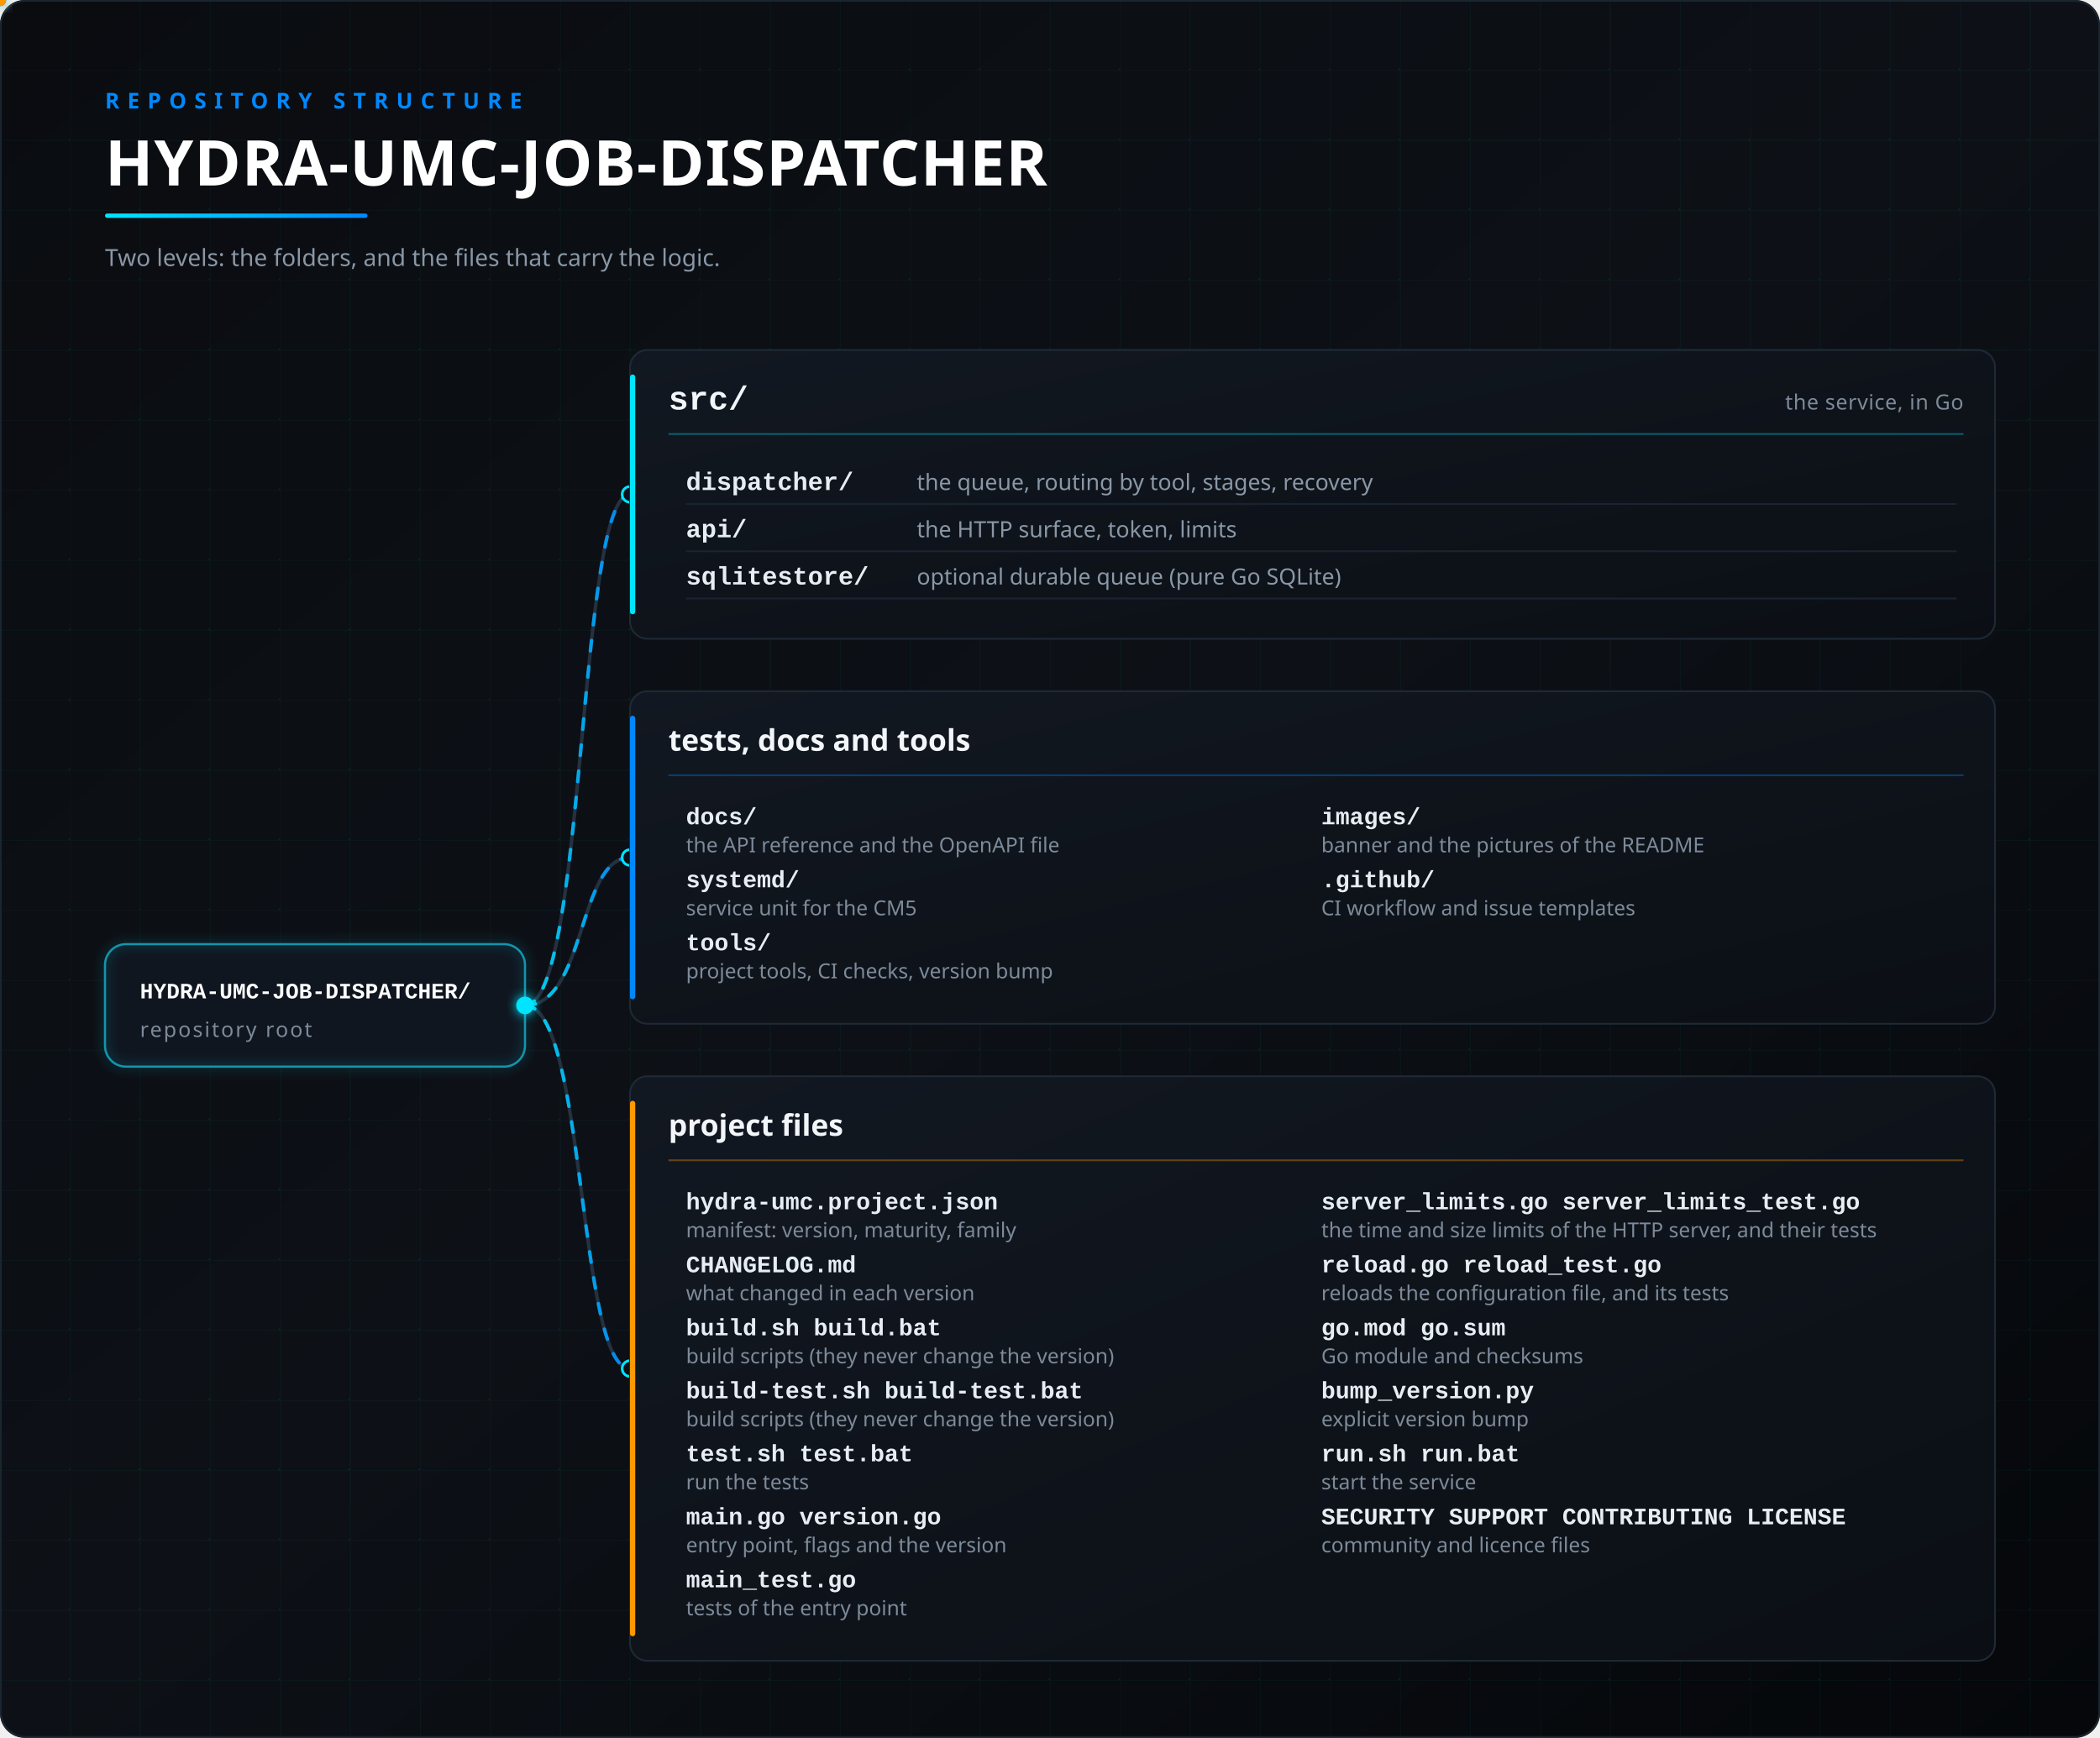
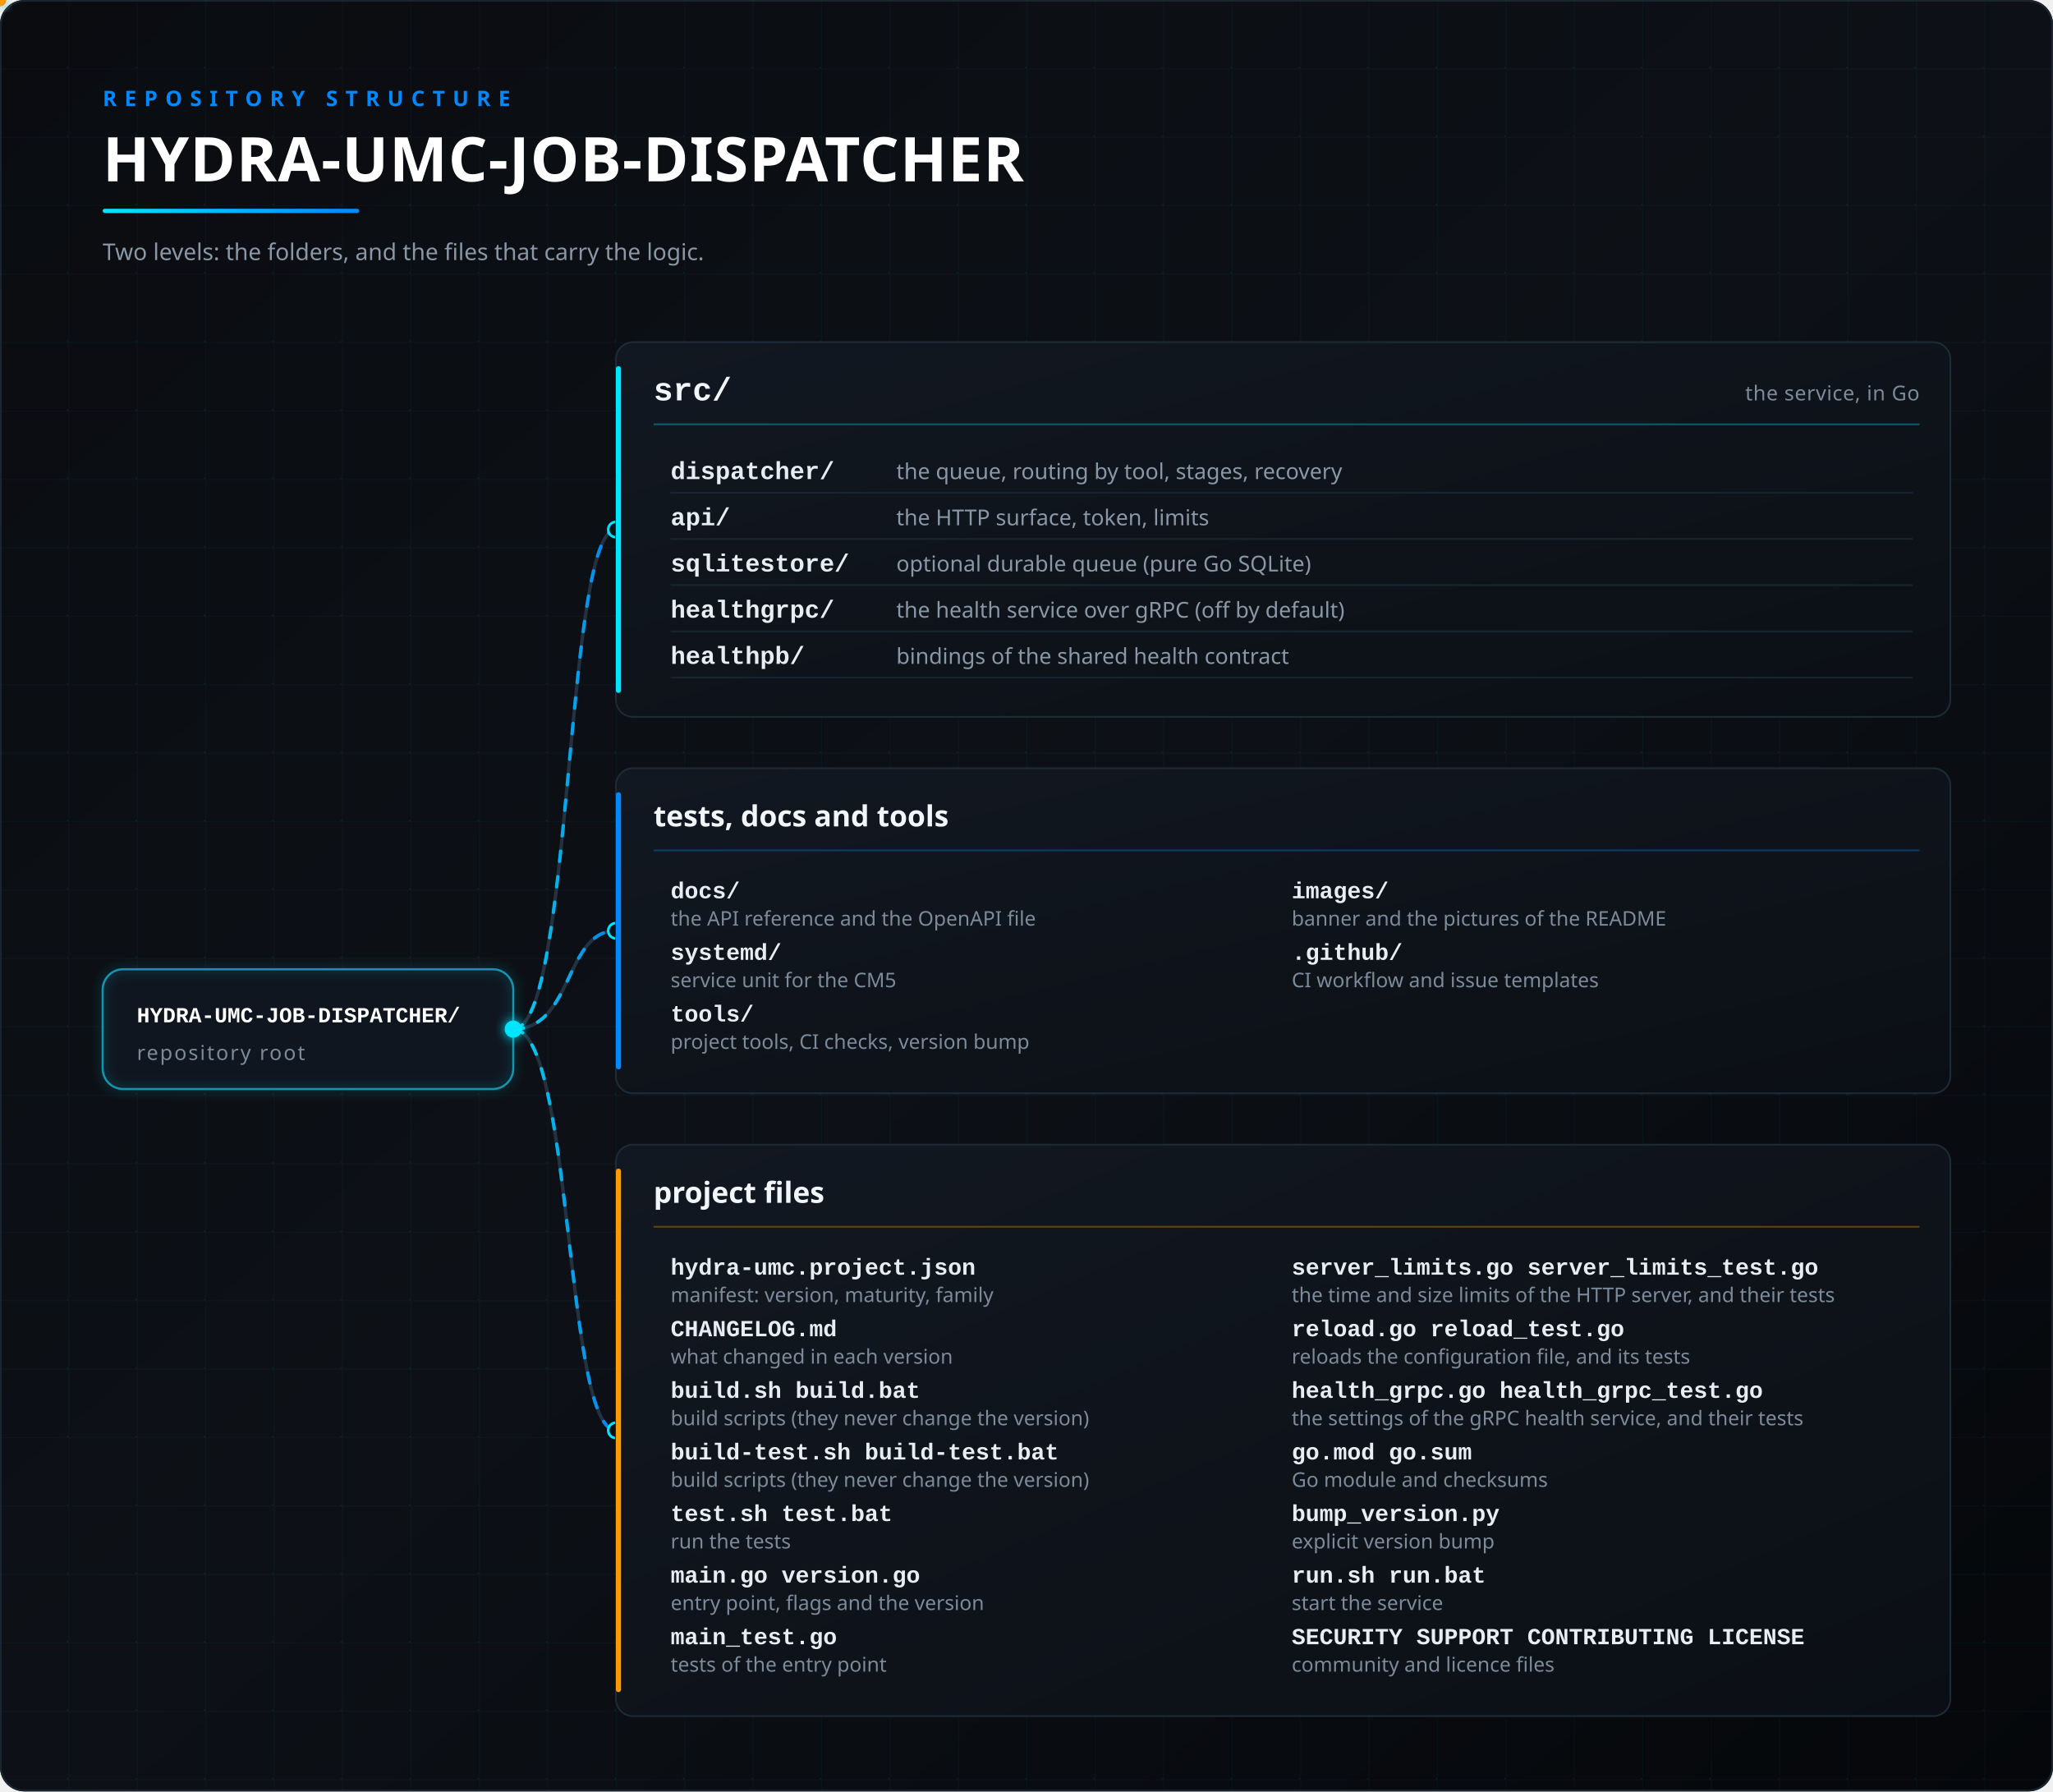
- <svg xmlns="http://www.w3.org/2000/svg" viewBox="0 0 1200 993" width="100%" role="img" aria-labelledby="t d">
+ <svg xmlns="http://www.w3.org/2000/svg" viewBox="0 0 1200 1047" width="100%" role="img" aria-labelledby="t d">
  <defs>
    <linearGradient id="bg" x1="0" y1="0" x2="1" y2="1">
      <stop offset="0" stop-color="#0A0C10" />
      <stop offset="0.5" stop-color="#0D1117" />
      <stop offset="1" stop-color="#05070A" />
    </linearGradient>
    <linearGradient id="card" x1="0" y1="0" x2="1" y2="1">
      <stop offset="0" stop-color="#121821" />
      <stop offset="1" stop-color="#0B0F15" />
    </linearGradient>
    <linearGradient id="line" x1="0" y1="0" x2="1" y2="0">
      <stop offset="0" stop-color="#00E5FF" />
      <stop offset="1" stop-color="#0088FF" />
    </linearGradient>
    <filter id="glow" x="-50%" y="-50%" width="200%" height="200%">
      <feGaussianBlur stdDeviation="3" result="b" />
      <feMerge>
        <feMergeNode in="b" />
        <feMergeNode in="SourceGraphic" />
      </feMerge>
    </filter>
    <pattern id="grid" width="40" height="40" patternUnits="userSpaceOnUse">
      <path d="M40 0H0V40" fill="none" stroke="#00E5FF" stroke-opacity="0.035" />
      <circle cx="40" cy="40" r="1" fill="#00E5FF" fill-opacity="0.09" />
    </pattern>
  </defs>
-   <rect width="1200" height="993" rx="14" fill="url(#bg)" />
-   <rect width="1200" height="993" rx="14" fill="url(#grid)" />
-   <rect x="0.5" y="0.5" width="1199" height="992" rx="14" fill="none" stroke="#1B2530" />
+   <rect width="1200" height="1047" rx="14" fill="url(#bg)" />
+   <rect width="1200" height="1047" rx="14" fill="url(#grid)" />
+   <rect x="0.5" y="0.5" width="1199" height="1046" rx="14" fill="none" stroke="#1B2530" />
  <text x="60" y="62" font-family="'Segoe UI','Noto Sans','Noto Sans CJK SC','Microsoft YaHei','Yu Gothic','Helvetica Neue',Helvetica,Arial,sans-serif" font-size="12.5" font-weight="600" fill="#0088FF" text-anchor="start" letter-spacing="4.5">REPOSITORY STRUCTURE</text>
  <text x="60" y="106" font-family="'Segoe UI','Noto Sans','Noto Sans CJK SC','Microsoft YaHei','Yu Gothic','Helvetica Neue',Helvetica,Arial,sans-serif" font-size="36" font-weight="700" fill="#FFFFFF" text-anchor="start" letter-spacing="0.5">HYDRA-UMC-JOB-DISPATCHER</text>
  <rect x="60" y="122" width="150" height="2.5" rx="1.25" fill="url(#line)">
    <animate attributeName="width" values="40;150;150" keyTimes="0;0.4;1" dur="3s" repeatCount="indefinite" />
  </rect>
  <text x="60" y="152" font-family="'Segoe UI','Noto Sans','Noto Sans CJK SC','Microsoft YaHei','Yu Gothic','Helvetica Neue',Helvetica,Arial,sans-serif" font-size="13.5" font-weight="400" fill="#8A97A6" text-anchor="start">Two levels: the folders, and the files that carry the logic.</text>
-   <path id="c0" d="M300,574.5 C335,574.5 330,282.5 360,282.5" fill="none" stroke="#243140" stroke-width="2" />
-   <path d="M300,574.5 C335,574.5 330,282.5 360,282.5" fill="none" stroke="url(#line)" stroke-width="2" stroke-linecap="round" stroke-dasharray="6 9" opacity="0.9">
+   <path id="c0" d="M300,601.5 C335,601.5 330,309.5 360,309.5" fill="none" stroke="#243140" stroke-width="2" />
+   <path d="M300,601.5 C335,601.5 330,309.5 360,309.5" fill="none" stroke="url(#line)" stroke-width="2" stroke-linecap="round" stroke-dasharray="6 9" opacity="0.9">
    <animate attributeName="stroke-dashoffset" from="0" to="-30" dur="1.6s" repeatCount="indefinite" />
  </path>
-   <circle cx="360" cy="282.5" r="4.5" fill="#0D1117" stroke="#00E5FF" stroke-width="1.5" />
-   <path id="c1" d="M300,574.5 C335,574.5 330,490 360,490" fill="none" stroke="#243140" stroke-width="2" />
-   <path d="M300,574.5 C335,574.5 330,490 360,490" fill="none" stroke="url(#line)" stroke-width="2" stroke-linecap="round" stroke-dasharray="6 9" opacity="0.9">
+   <circle cx="360" cy="309.5" r="4.5" fill="#0D1117" stroke="#00E5FF" stroke-width="1.5" />
+   <path id="c1" d="M300,601.5 C335,601.5 330,544 360,544" fill="none" stroke="#243140" stroke-width="2" />
+   <path d="M300,601.5 C335,601.5 330,544 360,544" fill="none" stroke="url(#line)" stroke-width="2" stroke-linecap="round" stroke-dasharray="6 9" opacity="0.9">
    <animate attributeName="stroke-dashoffset" from="0" to="-30" dur="1.6s" repeatCount="indefinite" />
  </path>
-   <circle cx="360" cy="490" r="4.5" fill="#0D1117" stroke="#00E5FF" stroke-width="1.5" />
-   <path id="c2" d="M300,574.5 C335,574.5 330,782 360,782" fill="none" stroke="#243140" stroke-width="2" />
-   <path d="M300,574.5 C335,574.5 330,782 360,782" fill="none" stroke="url(#line)" stroke-width="2" stroke-linecap="round" stroke-dasharray="6 9" opacity="0.9">
+   <circle cx="360" cy="544" r="4.5" fill="#0D1117" stroke="#00E5FF" stroke-width="1.5" />
+   <path id="c2" d="M300,601.5 C335,601.5 330,836 360,836" fill="none" stroke="#243140" stroke-width="2" />
+   <path d="M300,601.5 C335,601.5 330,836 360,836" fill="none" stroke="url(#line)" stroke-width="2" stroke-linecap="round" stroke-dasharray="6 9" opacity="0.9">
    <animate attributeName="stroke-dashoffset" from="0" to="-30" dur="1.6s" repeatCount="indefinite" />
  </path>
-   <circle cx="360" cy="782" r="4.5" fill="#0D1117" stroke="#00E5FF" stroke-width="1.5" />
+   <circle cx="360" cy="836" r="4.5" fill="#0D1117" stroke="#00E5FF" stroke-width="1.5" />
  <circle r="3.5" fill="#00E5FF" filter="url(#glow)">
    <animateMotion dur="3.4s" repeatCount="indefinite">
      <mpath href="#c0" />
    </animateMotion>
  </circle>
  <circle r="3.5" fill="#0088FF" filter="url(#glow)">
    <animateMotion dur="4.2s" repeatCount="indefinite">
      <mpath href="#c1" />
    </animateMotion>
  </circle>
  <circle r="3.5" fill="#FF9900" filter="url(#glow)">
    <animateMotion dur="5.0s" repeatCount="indefinite">
      <mpath href="#c2" />
    </animateMotion>
  </circle>
-   <rect x="60" y="539.5" width="240" height="70" rx="12" fill="#0F1620" stroke="#2A3A4C" stroke-width="1.2" />
-   <rect x="60" y="539.5" width="240" height="70" rx="12" fill="none" stroke="#00E5FF" stroke-opacity="0.5" stroke-width="1.2" filter="url(#glow)">
+   <rect x="60" y="566.5" width="240" height="70" rx="12" fill="#0F1620" stroke="#2A3A4C" stroke-width="1.2" />
+   <rect x="60" y="566.5" width="240" height="70" rx="12" fill="none" stroke="#00E5FF" stroke-opacity="0.5" stroke-width="1.2" filter="url(#glow)">
    <animate attributeName="stroke-opacity" values="0.15;0.6;0.15" dur="3.6s" repeatCount="indefinite" />
  </rect>
-   <text x="80" y="570.5" font-family="'JetBrains Mono','Cascadia Code','SFMono-Regular',Consolas,'Liberation Mono',monospace" font-size="12.6" font-weight="700" fill="#FFFFFF" text-anchor="start">HYDRA-UMC-JOB-DISPATCHER/</text>
-   <text x="80" y="592.5" font-family="'Segoe UI','Noto Sans','Noto Sans CJK SC','Microsoft YaHei','Yu Gothic','Helvetica Neue',Helvetica,Arial,sans-serif" font-size="12" font-weight="400" fill="#7D8A99" text-anchor="start" letter-spacing="1">repository root</text>
-   <circle cx="300" cy="574.5" r="5" fill="#00E5FF" filter="url(#glow)" />
-   <rect x="360" y="200" width="780" height="165" rx="10" fill="url(#card)" stroke="#1E2A36" stroke-width="1" />
-   <rect x="360" y="214" width="3" height="137" rx="1.5" fill="#00E5FF">
+   <text x="80" y="597.5" font-family="'JetBrains Mono','Cascadia Code','SFMono-Regular',Consolas,'Liberation Mono',monospace" font-size="12.6" font-weight="700" fill="#FFFFFF" text-anchor="start">HYDRA-UMC-JOB-DISPATCHER/</text>
+   <text x="80" y="619.5" font-family="'Segoe UI','Noto Sans','Noto Sans CJK SC','Microsoft YaHei','Yu Gothic','Helvetica Neue',Helvetica,Arial,sans-serif" font-size="12" font-weight="400" fill="#7D8A99" text-anchor="start" letter-spacing="1">repository root</text>
+   <circle cx="300" cy="601.5" r="5" fill="#00E5FF" filter="url(#glow)" />
+   <rect x="360" y="200" width="780" height="219" rx="10" fill="url(#card)" stroke="#1E2A36" stroke-width="1" />
+   <rect x="360" y="214" width="3" height="191" rx="1.5" fill="#00E5FF">
    <animate attributeName="opacity" values="0.55;1;0.55" dur="4s" begin="0s" repeatCount="indefinite" />
  </rect>
  <text x="382" y="234" font-family="'JetBrains Mono','Cascadia Code','SFMono-Regular',Consolas,'Liberation Mono',monospace" font-size="19" font-weight="700" fill="#F2F6FA" text-anchor="start">src/</text>
  <text x="1122" y="234" font-family="'Segoe UI','Noto Sans','Noto Sans CJK SC','Microsoft YaHei','Yu Gothic','Helvetica Neue',Helvetica,Arial,sans-serif" font-size="12" font-weight="400" fill="#7D8A99" text-anchor="end" letter-spacing="0.3">the service, in Go</text>
  <line x1="382" y1="248" x2="1122" y2="248" stroke="#00E5FF" stroke-opacity="0.35" stroke-width="1" />
  <text x="392" y="280" font-family="'JetBrains Mono','Cascadia Code','SFMono-Regular',Consolas,'Liberation Mono',monospace" font-size="14.5" font-weight="600" fill="#E6EDF3" text-anchor="start">dispatcher/</text>
  <text x="523.88" y="280" font-family="'Segoe UI','Noto Sans','Noto Sans CJK SC','Microsoft YaHei','Yu Gothic','Helvetica Neue',Helvetica,Arial,sans-serif" font-size="12.8" font-weight="400" fill="#8A97A6" text-anchor="start">the queue, routing by tool, stages, recovery</text>
  <line x1="392" y1="288" x2="1118" y2="288" stroke="#1A2430" stroke-width="1" />
  <text x="392" y="307" font-family="'JetBrains Mono','Cascadia Code','SFMono-Regular',Consolas,'Liberation Mono',monospace" font-size="14.5" font-weight="600" fill="#E6EDF3" text-anchor="start">api/</text>
  <text x="523.88" y="307" font-family="'Segoe UI','Noto Sans','Noto Sans CJK SC','Microsoft YaHei','Yu Gothic','Helvetica Neue',Helvetica,Arial,sans-serif" font-size="12.8" font-weight="400" fill="#8A97A6" text-anchor="start">the HTTP surface, token, limits</text>
  <line x1="392" y1="315" x2="1118" y2="315" stroke="#1A2430" stroke-width="1" />
  <text x="392" y="334" font-family="'JetBrains Mono','Cascadia Code','SFMono-Regular',Consolas,'Liberation Mono',monospace" font-size="14.5" font-weight="600" fill="#E6EDF3" text-anchor="start">sqlitestore/</text>
  <text x="523.88" y="334" font-family="'Segoe UI','Noto Sans','Noto Sans CJK SC','Microsoft YaHei','Yu Gothic','Helvetica Neue',Helvetica,Arial,sans-serif" font-size="12.8" font-weight="400" fill="#8A97A6" text-anchor="start">optional durable queue (pure Go SQLite)</text>
  <line x1="392" y1="342" x2="1118" y2="342" stroke="#1A2430" stroke-width="1" />
-   <rect x="360" y="395" width="780" height="190" rx="10" fill="url(#card)" stroke="#1E2A36" stroke-width="1" />
-   <rect x="360" y="409" width="3" height="162" rx="1.5" fill="#0088FF">
+   <text x="392" y="361" font-family="'JetBrains Mono','Cascadia Code','SFMono-Regular',Consolas,'Liberation Mono',monospace" font-size="14.5" font-weight="600" fill="#E6EDF3" text-anchor="start">healthgrpc/</text>
+   <text x="523.88" y="361" font-family="'Segoe UI','Noto Sans','Noto Sans CJK SC','Microsoft YaHei','Yu Gothic','Helvetica Neue',Helvetica,Arial,sans-serif" font-size="12.8" font-weight="400" fill="#8A97A6" text-anchor="start">the health service over gRPC (off by default)</text>
+   <line x1="392" y1="369" x2="1118" y2="369" stroke="#1A2430" stroke-width="1" />
+   <text x="392" y="388" font-family="'JetBrains Mono','Cascadia Code','SFMono-Regular',Consolas,'Liberation Mono',monospace" font-size="14.5" font-weight="600" fill="#E6EDF3" text-anchor="start">healthpb/</text>
+   <text x="523.88" y="388" font-family="'Segoe UI','Noto Sans','Noto Sans CJK SC','Microsoft YaHei','Yu Gothic','Helvetica Neue',Helvetica,Arial,sans-serif" font-size="12.8" font-weight="400" fill="#8A97A6" text-anchor="start">bindings of the shared health contract</text>
+   <line x1="392" y1="396" x2="1118" y2="396" stroke="#1A2430" stroke-width="1" />
+   <rect x="360" y="449" width="780" height="190" rx="10" fill="url(#card)" stroke="#1E2A36" stroke-width="1" />
+   <rect x="360" y="463" width="3" height="162" rx="1.5" fill="#0088FF">
    <animate attributeName="opacity" values="0.55;1;0.55" dur="4s" begin="0.6s" repeatCount="indefinite" />
  </rect>
-   <text x="382" y="429" font-family="'Segoe UI','Noto Sans','Noto Sans CJK SC','Microsoft YaHei','Yu Gothic','Helvetica Neue',Helvetica,Arial,sans-serif" font-size="17" font-weight="700" fill="#F2F6FA" text-anchor="start">tests, docs and tools</text>
-   <line x1="382" y1="443" x2="1122" y2="443" stroke="#0088FF" stroke-opacity="0.35" stroke-width="1" />
-   <text x="392" y="471" font-family="'JetBrains Mono','Cascadia Code','SFMono-Regular',Consolas,'Liberation Mono',monospace" font-size="13.5" font-weight="600" fill="#E6EDF3" text-anchor="start">docs/</text>
-   <text x="392" y="487" font-family="'Segoe UI','Noto Sans','Noto Sans CJK SC','Microsoft YaHei','Yu Gothic','Helvetica Neue',Helvetica,Arial,sans-serif" font-size="11.8" font-weight="400" fill="#7D8A99" text-anchor="start">the API reference and the OpenAPI file</text>
-   <text x="392" y="507" font-family="'JetBrains Mono','Cascadia Code','SFMono-Regular',Consolas,'Liberation Mono',monospace" font-size="13.5" font-weight="600" fill="#E6EDF3" text-anchor="start">systemd/</text>
-   <text x="392" y="523" font-family="'Segoe UI','Noto Sans','Noto Sans CJK SC','Microsoft YaHei','Yu Gothic','Helvetica Neue',Helvetica,Arial,sans-serif" font-size="11.8" font-weight="400" fill="#7D8A99" text-anchor="start">service unit for the CM5</text>
-   <text x="392" y="543" font-family="'JetBrains Mono','Cascadia Code','SFMono-Regular',Consolas,'Liberation Mono',monospace" font-size="13.5" font-weight="600" fill="#E6EDF3" text-anchor="start">tools/</text>
-   <text x="392" y="559" font-family="'Segoe UI','Noto Sans','Noto Sans CJK SC','Microsoft YaHei','Yu Gothic','Helvetica Neue',Helvetica,Arial,sans-serif" font-size="11.8" font-weight="400" fill="#7D8A99" text-anchor="start">project tools, CI checks, version bump</text>
-   <text x="755" y="471" font-family="'JetBrains Mono','Cascadia Code','SFMono-Regular',Consolas,'Liberation Mono',monospace" font-size="13.5" font-weight="600" fill="#E6EDF3" text-anchor="start">images/</text>
-   <text x="755" y="487" font-family="'Segoe UI','Noto Sans','Noto Sans CJK SC','Microsoft YaHei','Yu Gothic','Helvetica Neue',Helvetica,Arial,sans-serif" font-size="11.8" font-weight="400" fill="#7D8A99" text-anchor="start">banner and the pictures of the README</text>
-   <text x="755" y="507" font-family="'JetBrains Mono','Cascadia Code','SFMono-Regular',Consolas,'Liberation Mono',monospace" font-size="13.5" font-weight="600" fill="#E6EDF3" text-anchor="start">.github/</text>
-   <text x="755" y="523" font-family="'Segoe UI','Noto Sans','Noto Sans CJK SC','Microsoft YaHei','Yu Gothic','Helvetica Neue',Helvetica,Arial,sans-serif" font-size="11.8" font-weight="400" fill="#7D8A99" text-anchor="start">CI workflow and issue templates</text>
-   <rect x="360" y="615" width="780" height="334" rx="10" fill="url(#card)" stroke="#1E2A36" stroke-width="1" />
-   <rect x="360" y="629" width="3" height="306" rx="1.5" fill="#FF9900">
+   <text x="382" y="483" font-family="'Segoe UI','Noto Sans','Noto Sans CJK SC','Microsoft YaHei','Yu Gothic','Helvetica Neue',Helvetica,Arial,sans-serif" font-size="17" font-weight="700" fill="#F2F6FA" text-anchor="start">tests, docs and tools</text>
+   <line x1="382" y1="497" x2="1122" y2="497" stroke="#0088FF" stroke-opacity="0.35" stroke-width="1" />
+   <text x="392" y="525" font-family="'JetBrains Mono','Cascadia Code','SFMono-Regular',Consolas,'Liberation Mono',monospace" font-size="13.5" font-weight="600" fill="#E6EDF3" text-anchor="start">docs/</text>
+   <text x="392" y="541" font-family="'Segoe UI','Noto Sans','Noto Sans CJK SC','Microsoft YaHei','Yu Gothic','Helvetica Neue',Helvetica,Arial,sans-serif" font-size="11.8" font-weight="400" fill="#7D8A99" text-anchor="start">the API reference and the OpenAPI file</text>
+   <text x="392" y="561" font-family="'JetBrains Mono','Cascadia Code','SFMono-Regular',Consolas,'Liberation Mono',monospace" font-size="13.5" font-weight="600" fill="#E6EDF3" text-anchor="start">systemd/</text>
+   <text x="392" y="577" font-family="'Segoe UI','Noto Sans','Noto Sans CJK SC','Microsoft YaHei','Yu Gothic','Helvetica Neue',Helvetica,Arial,sans-serif" font-size="11.8" font-weight="400" fill="#7D8A99" text-anchor="start">service unit for the CM5</text>
+   <text x="392" y="597" font-family="'JetBrains Mono','Cascadia Code','SFMono-Regular',Consolas,'Liberation Mono',monospace" font-size="13.5" font-weight="600" fill="#E6EDF3" text-anchor="start">tools/</text>
+   <text x="392" y="613" font-family="'Segoe UI','Noto Sans','Noto Sans CJK SC','Microsoft YaHei','Yu Gothic','Helvetica Neue',Helvetica,Arial,sans-serif" font-size="11.8" font-weight="400" fill="#7D8A99" text-anchor="start">project tools, CI checks, version bump</text>
+   <text x="755" y="525" font-family="'JetBrains Mono','Cascadia Code','SFMono-Regular',Consolas,'Liberation Mono',monospace" font-size="13.5" font-weight="600" fill="#E6EDF3" text-anchor="start">images/</text>
+   <text x="755" y="541" font-family="'Segoe UI','Noto Sans','Noto Sans CJK SC','Microsoft YaHei','Yu Gothic','Helvetica Neue',Helvetica,Arial,sans-serif" font-size="11.8" font-weight="400" fill="#7D8A99" text-anchor="start">banner and the pictures of the README</text>
+   <text x="755" y="561" font-family="'JetBrains Mono','Cascadia Code','SFMono-Regular',Consolas,'Liberation Mono',monospace" font-size="13.5" font-weight="600" fill="#E6EDF3" text-anchor="start">.github/</text>
+   <text x="755" y="577" font-family="'Segoe UI','Noto Sans','Noto Sans CJK SC','Microsoft YaHei','Yu Gothic','Helvetica Neue',Helvetica,Arial,sans-serif" font-size="11.8" font-weight="400" fill="#7D8A99" text-anchor="start">CI workflow and issue templates</text>
+   <rect x="360" y="669" width="780" height="334" rx="10" fill="url(#card)" stroke="#1E2A36" stroke-width="1" />
+   <rect x="360" y="683" width="3" height="306" rx="1.5" fill="#FF9900">
    <animate attributeName="opacity" values="0.55;1;0.55" dur="4s" begin="1.2s" repeatCount="indefinite" />
  </rect>
-   <text x="382" y="649" font-family="'Segoe UI','Noto Sans','Noto Sans CJK SC','Microsoft YaHei','Yu Gothic','Helvetica Neue',Helvetica,Arial,sans-serif" font-size="17" font-weight="700" fill="#F2F6FA" text-anchor="start">project files</text>
-   <line x1="382" y1="663" x2="1122" y2="663" stroke="#FF9900" stroke-opacity="0.35" stroke-width="1" />
-   <text x="392" y="691" font-family="'JetBrains Mono','Cascadia Code','SFMono-Regular',Consolas,'Liberation Mono',monospace" font-size="13.5" font-weight="600" fill="#E6EDF3" text-anchor="start">hydra-umc.project.json</text>
-   <text x="392" y="707" font-family="'Segoe UI','Noto Sans','Noto Sans CJK SC','Microsoft YaHei','Yu Gothic','Helvetica Neue',Helvetica,Arial,sans-serif" font-size="11.8" font-weight="400" fill="#7D8A99" text-anchor="start">manifest: version, maturity, family</text>
-   <text x="392" y="727" font-family="'JetBrains Mono','Cascadia Code','SFMono-Regular',Consolas,'Liberation Mono',monospace" font-size="13.5" font-weight="600" fill="#E6EDF3" text-anchor="start">CHANGELOG.md</text>
-   <text x="392" y="743" font-family="'Segoe UI','Noto Sans','Noto Sans CJK SC','Microsoft YaHei','Yu Gothic','Helvetica Neue',Helvetica,Arial,sans-serif" font-size="11.8" font-weight="400" fill="#7D8A99" text-anchor="start">what changed in each version</text>
-   <text x="392" y="763" font-family="'JetBrains Mono','Cascadia Code','SFMono-Regular',Consolas,'Liberation Mono',monospace" font-size="13.5" font-weight="600" fill="#E6EDF3" text-anchor="start">build.sh  build.bat</text>
-   <text x="392" y="779" font-family="'Segoe UI','Noto Sans','Noto Sans CJK SC','Microsoft YaHei','Yu Gothic','Helvetica Neue',Helvetica,Arial,sans-serif" font-size="11.8" font-weight="400" fill="#7D8A99" text-anchor="start">build scripts (they never change the version)</text>
-   <text x="392" y="799" font-family="'JetBrains Mono','Cascadia Code','SFMono-Regular',Consolas,'Liberation Mono',monospace" font-size="13.5" font-weight="600" fill="#E6EDF3" text-anchor="start">build-test.sh  build-test.bat</text>
-   <text x="392" y="815" font-family="'Segoe UI','Noto Sans','Noto Sans CJK SC','Microsoft YaHei','Yu Gothic','Helvetica Neue',Helvetica,Arial,sans-serif" font-size="11.8" font-weight="400" fill="#7D8A99" text-anchor="start">build scripts (they never change the version)</text>
-   <text x="392" y="835" font-family="'JetBrains Mono','Cascadia Code','SFMono-Regular',Consolas,'Liberation Mono',monospace" font-size="13.5" font-weight="600" fill="#E6EDF3" text-anchor="start">test.sh  test.bat</text>
-   <text x="392" y="851" font-family="'Segoe UI','Noto Sans','Noto Sans CJK SC','Microsoft YaHei','Yu Gothic','Helvetica Neue',Helvetica,Arial,sans-serif" font-size="11.8" font-weight="400" fill="#7D8A99" text-anchor="start">run the tests</text>
-   <text x="392" y="871" font-family="'JetBrains Mono','Cascadia Code','SFMono-Regular',Consolas,'Liberation Mono',monospace" font-size="13.5" font-weight="600" fill="#E6EDF3" text-anchor="start">main.go  version.go</text>
-   <text x="392" y="887" font-family="'Segoe UI','Noto Sans','Noto Sans CJK SC','Microsoft YaHei','Yu Gothic','Helvetica Neue',Helvetica,Arial,sans-serif" font-size="11.8" font-weight="400" fill="#7D8A99" text-anchor="start">entry point, flags and the version</text>
-   <text x="392" y="907" font-family="'JetBrains Mono','Cascadia Code','SFMono-Regular',Consolas,'Liberation Mono',monospace" font-size="13.5" font-weight="600" fill="#E6EDF3" text-anchor="start">main_test.go</text>
-   <text x="392" y="923" font-family="'Segoe UI','Noto Sans','Noto Sans CJK SC','Microsoft YaHei','Yu Gothic','Helvetica Neue',Helvetica,Arial,sans-serif" font-size="11.8" font-weight="400" fill="#7D8A99" text-anchor="start">tests of the entry point</text>
-   <text x="755" y="691" font-family="'JetBrains Mono','Cascadia Code','SFMono-Regular',Consolas,'Liberation Mono',monospace" font-size="13.5" font-weight="600" fill="#E6EDF3" text-anchor="start">server_limits.go  server_limits_test.go</text>
-   <text x="755" y="707" font-family="'Segoe UI','Noto Sans','Noto Sans CJK SC','Microsoft YaHei','Yu Gothic','Helvetica Neue',Helvetica,Arial,sans-serif" font-size="11.8" font-weight="400" fill="#7D8A99" text-anchor="start">the time and size limits of the HTTP server, and their tests</text>
-   <text x="755" y="727" font-family="'JetBrains Mono','Cascadia Code','SFMono-Regular',Consolas,'Liberation Mono',monospace" font-size="13.5" font-weight="600" fill="#E6EDF3" text-anchor="start">reload.go  reload_test.go</text>
-   <text x="755" y="743" font-family="'Segoe UI','Noto Sans','Noto Sans CJK SC','Microsoft YaHei','Yu Gothic','Helvetica Neue',Helvetica,Arial,sans-serif" font-size="11.8" font-weight="400" fill="#7D8A99" text-anchor="start">reloads the configuration file, and its tests</text>
-   <text x="755" y="763" font-family="'JetBrains Mono','Cascadia Code','SFMono-Regular',Consolas,'Liberation Mono',monospace" font-size="13.5" font-weight="600" fill="#E6EDF3" text-anchor="start">go.mod  go.sum</text>
-   <text x="755" y="779" font-family="'Segoe UI','Noto Sans','Noto Sans CJK SC','Microsoft YaHei','Yu Gothic','Helvetica Neue',Helvetica,Arial,sans-serif" font-size="11.8" font-weight="400" fill="#7D8A99" text-anchor="start">Go module and checksums</text>
-   <text x="755" y="799" font-family="'JetBrains Mono','Cascadia Code','SFMono-Regular',Consolas,'Liberation Mono',monospace" font-size="13.5" font-weight="600" fill="#E6EDF3" text-anchor="start">bump_version.py</text>
-   <text x="755" y="815" font-family="'Segoe UI','Noto Sans','Noto Sans CJK SC','Microsoft YaHei','Yu Gothic','Helvetica Neue',Helvetica,Arial,sans-serif" font-size="11.8" font-weight="400" fill="#7D8A99" text-anchor="start">explicit version bump</text>
-   <text x="755" y="835" font-family="'JetBrains Mono','Cascadia Code','SFMono-Regular',Consolas,'Liberation Mono',monospace" font-size="13.5" font-weight="600" fill="#E6EDF3" text-anchor="start">run.sh  run.bat</text>
-   <text x="755" y="851" font-family="'Segoe UI','Noto Sans','Noto Sans CJK SC','Microsoft YaHei','Yu Gothic','Helvetica Neue',Helvetica,Arial,sans-serif" font-size="11.8" font-weight="400" fill="#7D8A99" text-anchor="start">start the service</text>
-   <text x="755" y="871" font-family="'JetBrains Mono','Cascadia Code','SFMono-Regular',Consolas,'Liberation Mono',monospace" font-size="13.5" font-weight="600" fill="#E6EDF3" text-anchor="start">SECURITY  SUPPORT  CONTRIBUTING  LICENSE</text>
-   <text x="755" y="887" font-family="'Segoe UI','Noto Sans','Noto Sans CJK SC','Microsoft YaHei','Yu Gothic','Helvetica Neue',Helvetica,Arial,sans-serif" font-size="11.8" font-weight="400" fill="#7D8A99" text-anchor="start">community and licence files</text>
+   <text x="382" y="703" font-family="'Segoe UI','Noto Sans','Noto Sans CJK SC','Microsoft YaHei','Yu Gothic','Helvetica Neue',Helvetica,Arial,sans-serif" font-size="17" font-weight="700" fill="#F2F6FA" text-anchor="start">project files</text>
+   <line x1="382" y1="717" x2="1122" y2="717" stroke="#FF9900" stroke-opacity="0.35" stroke-width="1" />
+   <text x="392" y="745" font-family="'JetBrains Mono','Cascadia Code','SFMono-Regular',Consolas,'Liberation Mono',monospace" font-size="13.5" font-weight="600" fill="#E6EDF3" text-anchor="start">hydra-umc.project.json</text>
+   <text x="392" y="761" font-family="'Segoe UI','Noto Sans','Noto Sans CJK SC','Microsoft YaHei','Yu Gothic','Helvetica Neue',Helvetica,Arial,sans-serif" font-size="11.8" font-weight="400" fill="#7D8A99" text-anchor="start">manifest: version, maturity, family</text>
+   <text x="392" y="781" font-family="'JetBrains Mono','Cascadia Code','SFMono-Regular',Consolas,'Liberation Mono',monospace" font-size="13.5" font-weight="600" fill="#E6EDF3" text-anchor="start">CHANGELOG.md</text>
+   <text x="392" y="797" font-family="'Segoe UI','Noto Sans','Noto Sans CJK SC','Microsoft YaHei','Yu Gothic','Helvetica Neue',Helvetica,Arial,sans-serif" font-size="11.8" font-weight="400" fill="#7D8A99" text-anchor="start">what changed in each version</text>
+   <text x="392" y="817" font-family="'JetBrains Mono','Cascadia Code','SFMono-Regular',Consolas,'Liberation Mono',monospace" font-size="13.5" font-weight="600" fill="#E6EDF3" text-anchor="start">build.sh  build.bat</text>
+   <text x="392" y="833" font-family="'Segoe UI','Noto Sans','Noto Sans CJK SC','Microsoft YaHei','Yu Gothic','Helvetica Neue',Helvetica,Arial,sans-serif" font-size="11.8" font-weight="400" fill="#7D8A99" text-anchor="start">build scripts (they never change the version)</text>
+   <text x="392" y="853" font-family="'JetBrains Mono','Cascadia Code','SFMono-Regular',Consolas,'Liberation Mono',monospace" font-size="13.5" font-weight="600" fill="#E6EDF3" text-anchor="start">build-test.sh  build-test.bat</text>
+   <text x="392" y="869" font-family="'Segoe UI','Noto Sans','Noto Sans CJK SC','Microsoft YaHei','Yu Gothic','Helvetica Neue',Helvetica,Arial,sans-serif" font-size="11.8" font-weight="400" fill="#7D8A99" text-anchor="start">build scripts (they never change the version)</text>
+   <text x="392" y="889" font-family="'JetBrains Mono','Cascadia Code','SFMono-Regular',Consolas,'Liberation Mono',monospace" font-size="13.5" font-weight="600" fill="#E6EDF3" text-anchor="start">test.sh  test.bat</text>
+   <text x="392" y="905" font-family="'Segoe UI','Noto Sans','Noto Sans CJK SC','Microsoft YaHei','Yu Gothic','Helvetica Neue',Helvetica,Arial,sans-serif" font-size="11.8" font-weight="400" fill="#7D8A99" text-anchor="start">run the tests</text>
+   <text x="392" y="925" font-family="'JetBrains Mono','Cascadia Code','SFMono-Regular',Consolas,'Liberation Mono',monospace" font-size="13.5" font-weight="600" fill="#E6EDF3" text-anchor="start">main.go  version.go</text>
+   <text x="392" y="941" font-family="'Segoe UI','Noto Sans','Noto Sans CJK SC','Microsoft YaHei','Yu Gothic','Helvetica Neue',Helvetica,Arial,sans-serif" font-size="11.8" font-weight="400" fill="#7D8A99" text-anchor="start">entry point, flags and the version</text>
+   <text x="392" y="961" font-family="'JetBrains Mono','Cascadia Code','SFMono-Regular',Consolas,'Liberation Mono',monospace" font-size="13.5" font-weight="600" fill="#E6EDF3" text-anchor="start">main_test.go</text>
+   <text x="392" y="977" font-family="'Segoe UI','Noto Sans','Noto Sans CJK SC','Microsoft YaHei','Yu Gothic','Helvetica Neue',Helvetica,Arial,sans-serif" font-size="11.8" font-weight="400" fill="#7D8A99" text-anchor="start">tests of the entry point</text>
+   <text x="755" y="745" font-family="'JetBrains Mono','Cascadia Code','SFMono-Regular',Consolas,'Liberation Mono',monospace" font-size="13.5" font-weight="600" fill="#E6EDF3" text-anchor="start">server_limits.go  server_limits_test.go</text>
+   <text x="755" y="761" font-family="'Segoe UI','Noto Sans','Noto Sans CJK SC','Microsoft YaHei','Yu Gothic','Helvetica Neue',Helvetica,Arial,sans-serif" font-size="11.8" font-weight="400" fill="#7D8A99" text-anchor="start">the time and size limits of the HTTP server, and their tests</text>
+   <text x="755" y="781" font-family="'JetBrains Mono','Cascadia Code','SFMono-Regular',Consolas,'Liberation Mono',monospace" font-size="13.5" font-weight="600" fill="#E6EDF3" text-anchor="start">reload.go  reload_test.go</text>
+   <text x="755" y="797" font-family="'Segoe UI','Noto Sans','Noto Sans CJK SC','Microsoft YaHei','Yu Gothic','Helvetica Neue',Helvetica,Arial,sans-serif" font-size="11.8" font-weight="400" fill="#7D8A99" text-anchor="start">reloads the configuration file, and its tests</text>
+   <text x="755" y="817" font-family="'JetBrains Mono','Cascadia Code','SFMono-Regular',Consolas,'Liberation Mono',monospace" font-size="13.5" font-weight="600" fill="#E6EDF3" text-anchor="start">health_grpc.go  health_grpc_test.go</text>
+   <text x="755" y="833" font-family="'Segoe UI','Noto Sans','Noto Sans CJK SC','Microsoft YaHei','Yu Gothic','Helvetica Neue',Helvetica,Arial,sans-serif" font-size="11.8" font-weight="400" fill="#7D8A99" text-anchor="start">the settings of the gRPC health service, and their tests</text>
+   <text x="755" y="853" font-family="'JetBrains Mono','Cascadia Code','SFMono-Regular',Consolas,'Liberation Mono',monospace" font-size="13.5" font-weight="600" fill="#E6EDF3" text-anchor="start">go.mod  go.sum</text>
+   <text x="755" y="869" font-family="'Segoe UI','Noto Sans','Noto Sans CJK SC','Microsoft YaHei','Yu Gothic','Helvetica Neue',Helvetica,Arial,sans-serif" font-size="11.8" font-weight="400" fill="#7D8A99" text-anchor="start">Go module and checksums</text>
+   <text x="755" y="889" font-family="'JetBrains Mono','Cascadia Code','SFMono-Regular',Consolas,'Liberation Mono',monospace" font-size="13.5" font-weight="600" fill="#E6EDF3" text-anchor="start">bump_version.py</text>
+   <text x="755" y="905" font-family="'Segoe UI','Noto Sans','Noto Sans CJK SC','Microsoft YaHei','Yu Gothic','Helvetica Neue',Helvetica,Arial,sans-serif" font-size="11.8" font-weight="400" fill="#7D8A99" text-anchor="start">explicit version bump</text>
+   <text x="755" y="925" font-family="'JetBrains Mono','Cascadia Code','SFMono-Regular',Consolas,'Liberation Mono',monospace" font-size="13.5" font-weight="600" fill="#E6EDF3" text-anchor="start">run.sh  run.bat</text>
+   <text x="755" y="941" font-family="'Segoe UI','Noto Sans','Noto Sans CJK SC','Microsoft YaHei','Yu Gothic','Helvetica Neue',Helvetica,Arial,sans-serif" font-size="11.8" font-weight="400" fill="#7D8A99" text-anchor="start">start the service</text>
+   <text x="755" y="961" font-family="'JetBrains Mono','Cascadia Code','SFMono-Regular',Consolas,'Liberation Mono',monospace" font-size="13.5" font-weight="600" fill="#E6EDF3" text-anchor="start">SECURITY  SUPPORT  CONTRIBUTING  LICENSE</text>
+   <text x="755" y="977" font-family="'Segoe UI','Noto Sans','Noto Sans CJK SC','Microsoft YaHei','Yu Gothic','Helvetica Neue',Helvetica,Arial,sans-serif" font-size="11.8" font-weight="400" fill="#7D8A99" text-anchor="start">community and licence files</text>
</svg>
